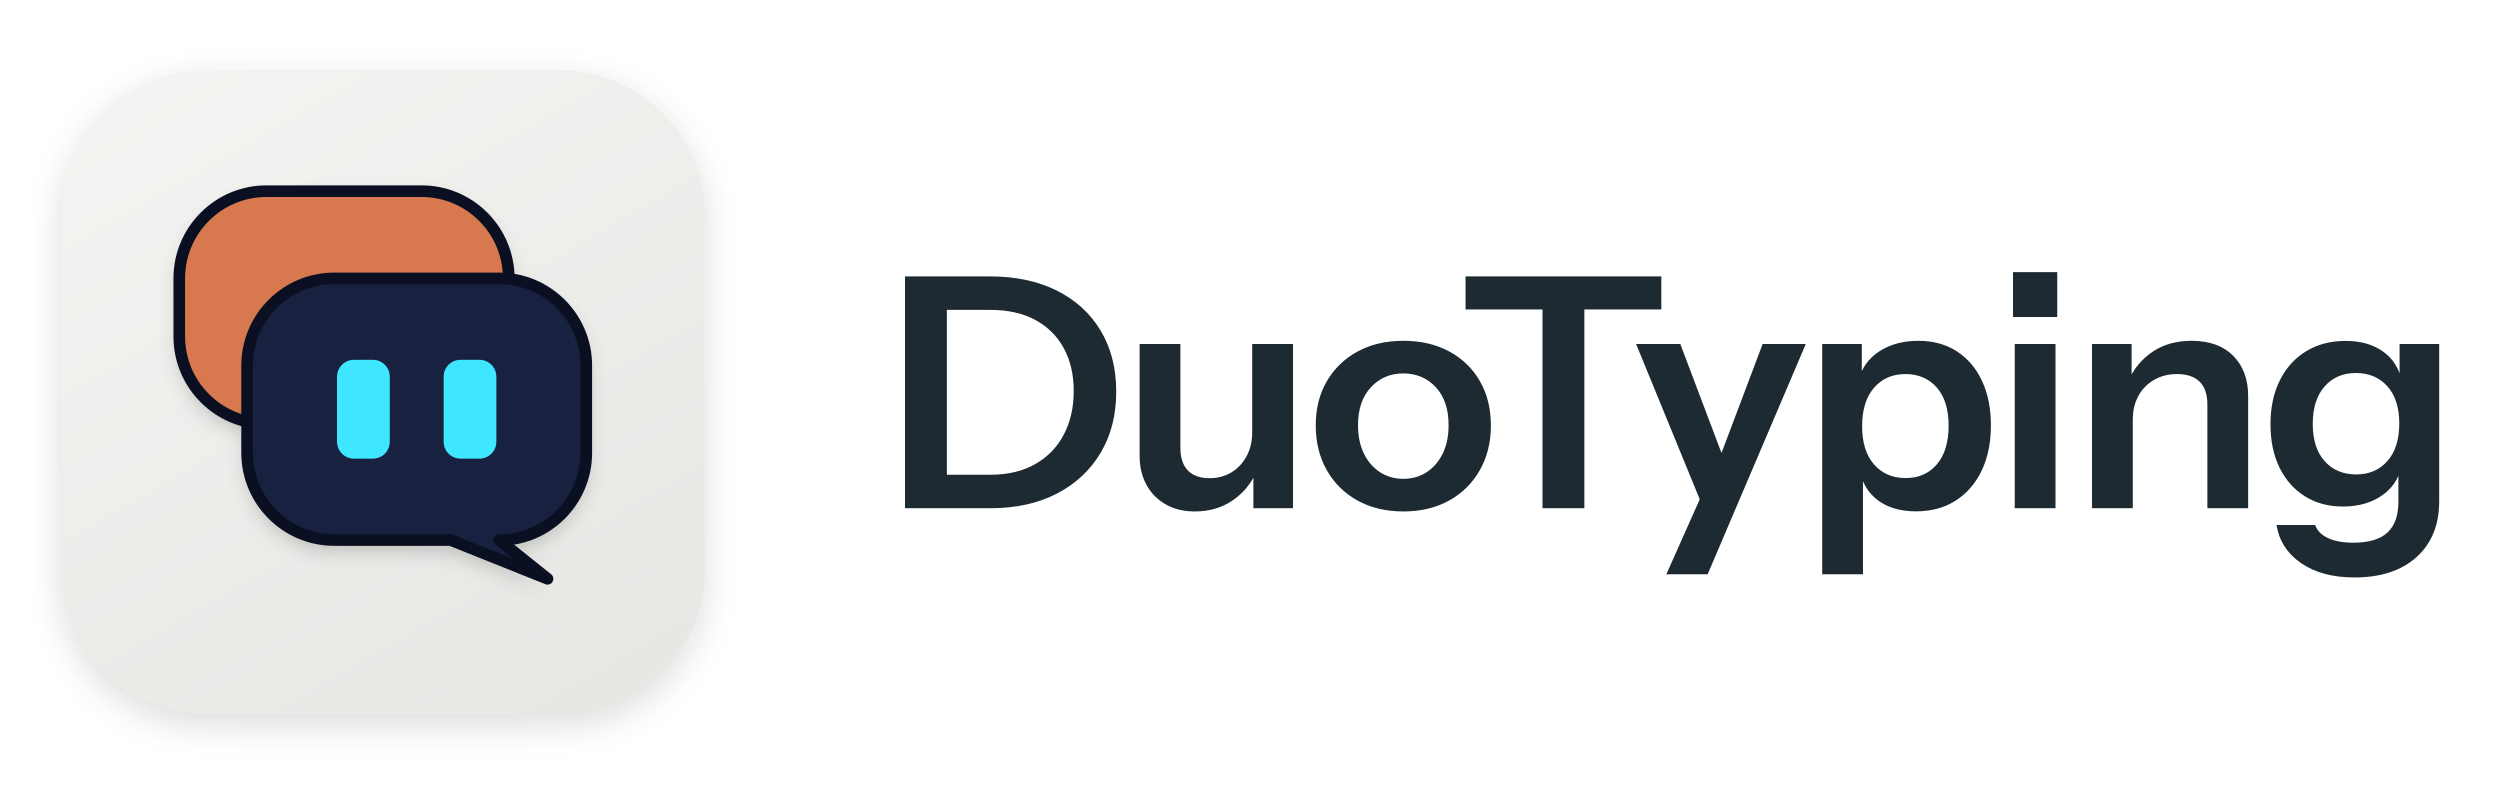
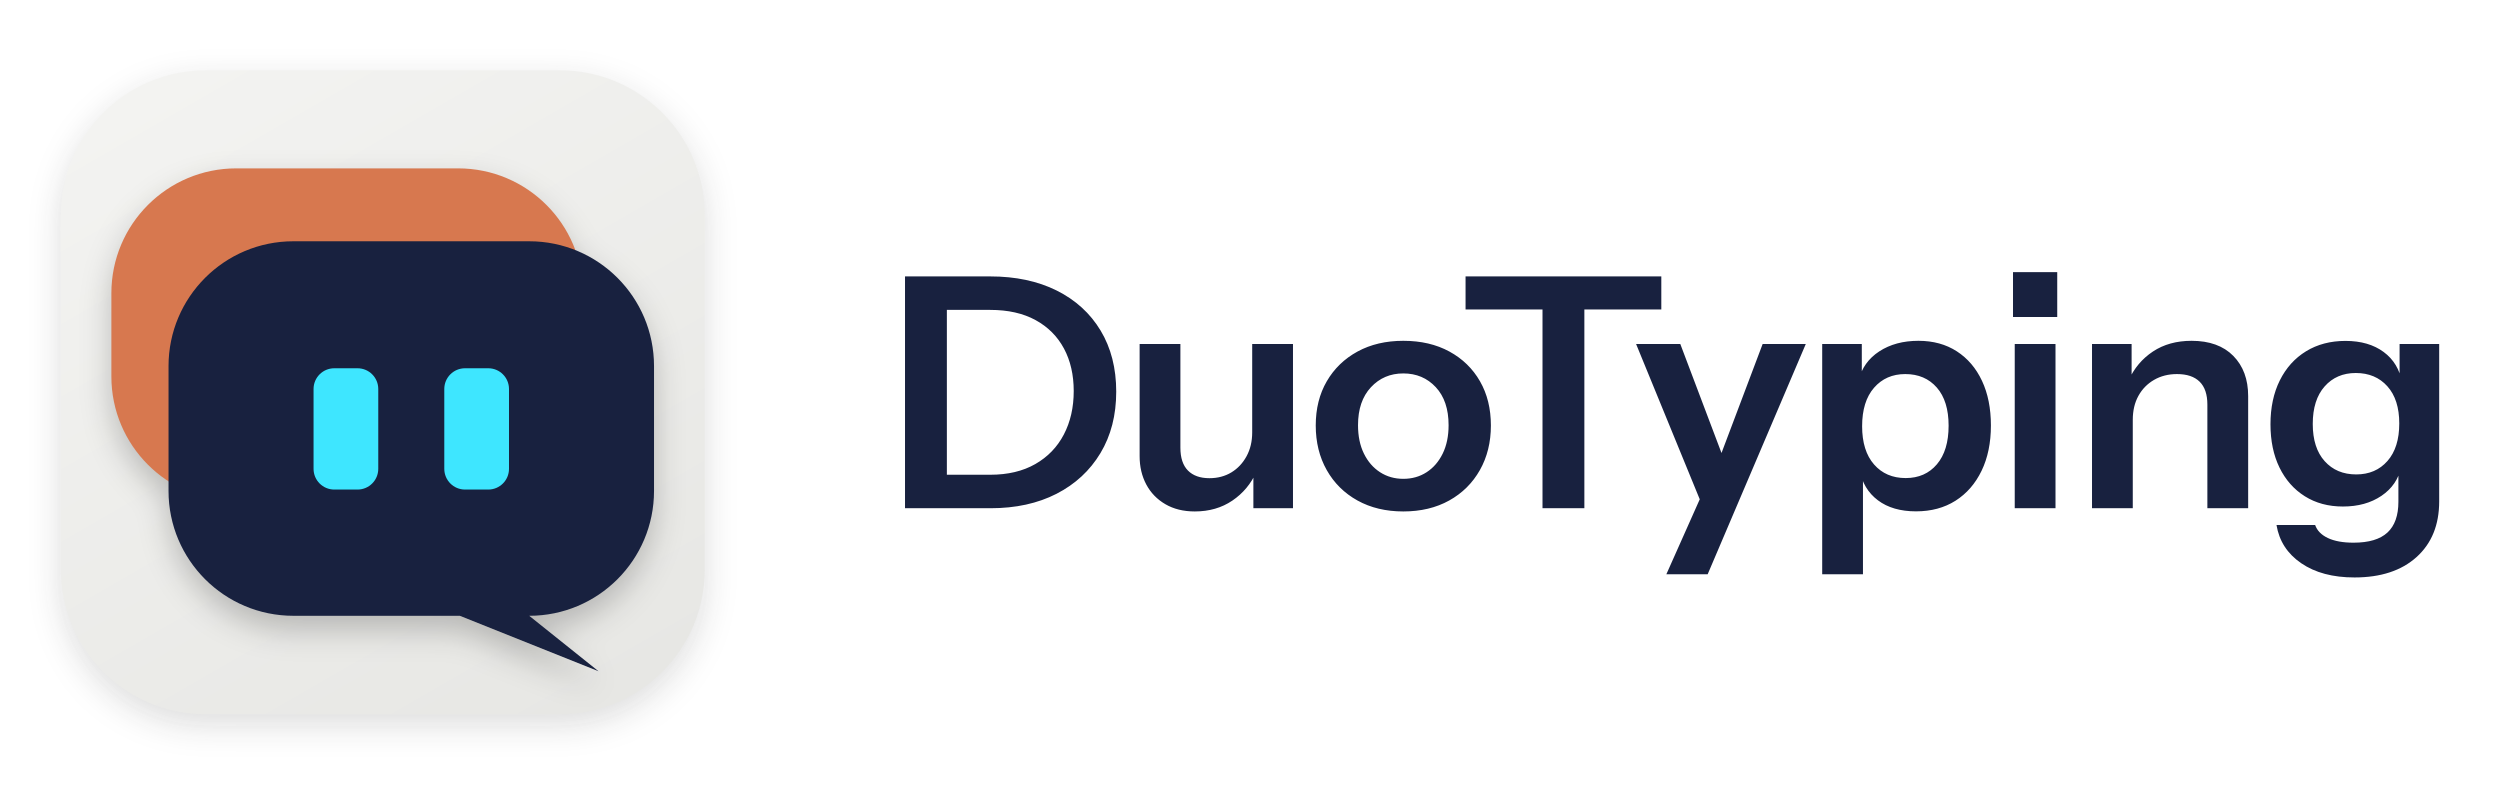
<svg xmlns="http://www.w3.org/2000/svg" width="1212.14" height="380.44" viewBox="-30.22 -30.22 1242.36 380.44">
  <filter id="tf" x="-20%" y="-20%" width="140%" height="140%">
    <feGaussianBlur stdDeviation="8" />
  </filter>
  <rect x="0" y="5.33" width="320" height="320" rx="72" fill="#1A1B1E" opacity="0.15" filter="url(#tf)" />
  <svg x="0" y="0" width="320" height="320" viewBox="0 0 18 18">
    <defs>
      <linearGradient id="t18g" gradientUnits="userSpaceOnUse" x1="2.853" y1="-1.647" x2="15.147" y2="19.647">
        <stop offset="0" stop-color="#F4F4F2" />
        <stop offset="1" stop-color="#E6E6E3" />
      </linearGradient>
      <filter id="t18b" x="-20%" y="-20%" width="140%" height="140%">
        <feGaussianBlur stdDeviation="2.2" />
      </filter>
    </defs>
    <rect width="18" height="18" rx="4.05" fill="url(#t18g)" />
-     <g transform="translate(2.228 2.294) scale(0.13544)">
+     <g transform="translate(-1.254 -0.263) scale(0.19387)">
      <g filter="url(#t18b)" opacity="0.22" transform="translate(0 2)">
-         <path d="M26 8 H58 A18 18 0 0 1 76 26 V38 A18 18 0 0 1 58 56 H58 L68 64 L48 56 H26 A18 18 0 0 1 8 38 V26 A18 18 0 0 1 26 8 Z" />
+         <path d="M31.76 15.49 H63.76 A18 18 0 0 1 81.76 33.49 V45.49 A18 18 0 0 1 63.76 63.49 H63.76 L73.76 71.49 L53.76 63.49 H31.76 A18 18 0 0 1 13.76 45.49 V33.49 A18 18 0 0 1 31.76 15.49 Z" />
        <path d="M40 26 H74 A18 18 0 0 1 92 44 V62 A18 18 0 0 1 74 80 H74 L84 88 L64 80 H40 A18 18 0 0 1 22 62 V44 A18 18 0 0 1 40 26 Z" />
      </g>
-       <path d="M26 8 H58 A18 18 0 0 1 76 26 V38 A18 18 0 0 1 58 56 H58 L68 64 L48 56 H26 A18 18 0 0 1 8 38 V26 A18 18 0 0 1 26 8 Z" fill="#D7784F" stroke="#0A0F22" stroke-width="2.4" stroke-linejoin="round" />
-       <path d="M40 26 H74 A18 18 0 0 1 92 44 V62 A18 18 0 0 1 74 80 H74 L84 88 L64 80 H40 A18 18 0 0 1 22 62 V44 A18 18 0 0 1 40 26 Z" fill="#18213F" stroke="#0A0F22" stroke-width="2.4" stroke-linejoin="round" />
+       <path d="M31.76 15.49 H63.76 A18 18 0 0 1 81.76 33.49 V45.49 A18 18 0 0 1 63.76 63.49 H63.76 L73.76 71.49 L53.76 63.49 H31.76 A18 18 0 0 1 13.76 45.49 V33.49 A18 18 0 0 1 31.76 15.49 Z" fill="#D7784F" />
+       <path d="M40 26 H74 A18 18 0 0 1 92 44 V62 A18 18 0 0 1 74 80 H74 L84 88 L64 80 H40 A18 18 0 0 1 22 62 V44 A18 18 0 0 1 40 26 Z" fill="#18213F" />
      <g fill="#3EE6FF">
-         <rect x="40.56" y="42.80" width="10.88" height="20.40" rx="3.48" />
-         <rect x="62.56" y="42.80" width="10.88" height="20.40" rx="3.48" />
+         <rect x="42.91" y="44.31" width="9.33" height="17.49" rx="2.99" />
+         <rect x="61.76" y="44.31" width="9.33" height="17.49" rx="2.99" />
      </g>
    </g>
  </svg>
-   <path d="M432.16 217.6V200.96H461.87Q474.99 200.96 484.27 195.65Q493.55 190.35 498.45 180.96Q503.36 171.57 503.36 159.36Q503.36 147.31 498.51 138.24Q493.65 129.17 484.4 124.11Q475.15 119.04 461.87 119.04H432.48V102.4H461.87Q480.8 102.4 494.88 109.41Q508.96 116.43 516.72 129.31Q524.48 142.19 524.48 159.68Q524.48 177.17 516.64 190.21Q508.8 203.25 494.8 210.43Q480.8 217.6 462.03 217.6ZM419.52 217.6V102.4H440.32V217.6ZM563.52 219.2Q555.09 219.2 548.91 215.6Q542.72 212 539.41 205.79Q536.11 199.57 536.11 191.73V136H556.37V187.52Q556.37 195.09 560.13 198.88Q563.89 202.67 570.77 202.67Q576.96 202.67 581.71 199.79Q586.45 196.91 589.25 191.76Q592.05 186.61 592.05 179.95L594.13 199.52Q590.13 208.43 582.19 213.81Q574.24 219.2 563.52 219.2ZM592.64 217.6V198.4H592.05V136H612.32V217.6ZM667.15 219.2Q654.19 219.2 644.37 213.76Q634.56 208.32 629.09 198.64Q623.63 188.96 623.63 176.48Q623.63 163.95 629.12 154.51Q634.61 145.07 644.4 139.73Q654.19 134.4 667.15 134.4Q680.27 134.4 690.05 139.73Q699.84 145.07 705.25 154.51Q710.67 163.95 710.67 176.48Q710.67 188.96 705.2 198.64Q699.73 208.32 689.95 213.76Q680.16 219.2 667.15 219.2ZM667.15 202.99Q673.65 202.99 678.72 199.71Q683.79 196.43 686.72 190.45Q689.65 184.48 689.65 176.32Q689.65 164.27 683.28 157.44Q676.91 150.61 667.15 150.61Q657.44 150.61 651.04 157.49Q644.64 164.37 644.64 176.32Q644.64 184.48 647.57 190.45Q650.51 196.43 655.6 199.71Q660.69 202.99 667.15 202.99ZM736.32 217.6V118.83H698.08V102.4H795.36V118.83H757.12V217.6ZM797.87 250.4 818.99 202.99 822.72 196.91 845.71 136H867.15L818.4 250.4ZM815.95 216.8 782.83 136H804.8L832.48 209.23ZM921.92 219.15Q910.29 219.15 902.99 213.65Q895.68 208.16 893.87 198.45L895.57 198.24V250.4H875.31V136H894.99V154.4L893.44 154.03Q895.63 144.91 903.68 139.65Q911.73 134.4 923.15 134.4Q934.13 134.4 942.21 139.63Q950.29 144.85 954.72 154.29Q959.15 163.73 959.15 176.48Q959.15 189.39 954.51 198.99Q949.87 208.59 941.55 213.87Q933.23 219.15 921.92 219.15ZM916.8 202.61Q926.51 202.61 932.32 195.76Q938.13 188.91 938.13 176.59Q938.13 164.32 932.27 157.63Q926.4 150.93 916.59 150.93Q906.99 150.93 901.07 157.73Q895.15 164.53 895.15 176.85Q895.15 189.07 901.07 195.84Q906.99 202.61 916.8 202.61ZM970.99 217.6V136H991.25V217.6ZM970.13 122.56V100.27H992.11V122.56ZM1009.39 217.6V136H1029.07V155.2H1029.65V217.6ZM1066.72 217.6V166.08Q1066.72 158.51 1062.88 154.72Q1059.04 150.93 1051.63 150.93Q1045.23 150.93 1040.24 153.81Q1035.25 156.69 1032.45 161.76Q1029.65 166.83 1029.65 173.65L1027.57 154.08Q1031.63 145.07 1039.65 139.73Q1047.68 134.4 1058.88 134.4Q1072.21 134.4 1079.6 141.89Q1086.99 149.39 1086.99 161.87V217.6ZM1139.84 252Q1123.68 252 1113.36 244.93Q1103.04 237.87 1101.07 225.92H1120.27Q1121.71 230.08 1126.59 232.4Q1131.47 234.72 1139.36 234.72Q1150.77 234.72 1156.21 229.68Q1161.65 224.64 1161.65 214.4V196.75L1163.04 197.07Q1161.07 206.13 1153.23 211.44Q1145.39 216.75 1134.08 216.75Q1123.25 216.75 1115.15 211.65Q1107.04 206.56 1102.56 197.39Q1098.08 188.21 1098.08 175.89Q1098.08 163.41 1102.72 154.08Q1107.36 144.75 1115.76 139.6Q1124.16 134.45 1135.36 134.45Q1146.88 134.45 1154.32 139.95Q1161.76 145.44 1163.47 155.2L1162.24 155.36V136H1181.92V214.19Q1181.92 231.73 1170.67 241.87Q1159.41 252 1139.84 252ZM1140.69 200.8Q1150.35 200.8 1156.21 194.13Q1162.08 187.47 1162.08 175.47Q1162.08 163.57 1156.16 156.99Q1150.24 150.4 1140.48 150.4Q1130.88 150.4 1124.99 157.07Q1119.09 163.73 1119.09 175.73Q1119.09 187.63 1125.01 194.21Q1130.93 200.8 1140.69 200.8Z" fill="#1E2A32" />
+   <path d="M432.16 217.6V200.96H461.87Q474.99 200.96 484.27 195.65Q493.55 190.35 498.45 180.96Q503.36 171.57 503.36 159.36Q503.36 147.31 498.51 138.24Q493.65 129.17 484.4 124.11Q475.15 119.04 461.87 119.04H432.48V102.4H461.87Q480.8 102.4 494.88 109.41Q508.96 116.43 516.72 129.31Q524.48 142.19 524.48 159.68Q524.48 177.17 516.64 190.21Q508.8 203.25 494.8 210.43Q480.8 217.6 462.03 217.6ZM419.52 217.6V102.4H440.32V217.6ZM563.52 219.2Q555.09 219.2 548.91 215.6Q542.72 212 539.41 205.79Q536.11 199.57 536.11 191.73V136H556.37V187.52Q556.37 195.09 560.13 198.88Q563.89 202.67 570.77 202.67Q576.96 202.67 581.71 199.79Q586.45 196.91 589.25 191.76Q592.05 186.61 592.05 179.95L594.13 199.52Q590.13 208.43 582.19 213.81Q574.24 219.2 563.52 219.2ZM592.64 217.6V198.4H592.05V136H612.32V217.6ZM667.15 219.2Q654.19 219.2 644.37 213.76Q634.56 208.32 629.09 198.64Q623.63 188.96 623.63 176.48Q623.63 163.95 629.12 154.51Q634.61 145.07 644.4 139.73Q654.19 134.4 667.15 134.4Q680.27 134.4 690.05 139.73Q699.84 145.07 705.25 154.51Q710.67 163.95 710.67 176.48Q710.67 188.96 705.2 198.64Q699.73 208.32 689.95 213.76Q680.16 219.2 667.15 219.2ZM667.15 202.99Q673.65 202.99 678.72 199.71Q683.79 196.43 686.72 190.45Q689.65 184.48 689.65 176.32Q689.65 164.27 683.28 157.44Q676.91 150.61 667.15 150.61Q657.44 150.61 651.04 157.49Q644.64 164.37 644.64 176.32Q644.64 184.48 647.57 190.45Q650.51 196.43 655.6 199.71Q660.69 202.99 667.15 202.99ZM736.32 217.6V118.83H698.08V102.4H795.36V118.83H757.12V217.6ZM797.87 250.4 818.99 202.99 822.72 196.91 845.71 136H867.15L818.4 250.4ZM815.95 216.8 782.83 136H804.8L832.48 209.23ZM921.92 219.15Q910.29 219.15 902.99 213.65Q895.68 208.16 893.87 198.45L895.57 198.24V250.4H875.31V136H894.99V154.4L893.44 154.03Q895.63 144.91 903.68 139.65Q911.73 134.4 923.15 134.4Q934.13 134.4 942.21 139.63Q950.29 144.85 954.72 154.29Q959.15 163.73 959.15 176.48Q959.15 189.39 954.51 198.99Q949.87 208.59 941.55 213.87Q933.23 219.15 921.92 219.15ZM916.8 202.61Q926.51 202.61 932.32 195.76Q938.13 188.91 938.13 176.59Q938.13 164.32 932.27 157.63Q926.4 150.93 916.59 150.93Q906.99 150.93 901.07 157.73Q895.15 164.53 895.15 176.85Q895.15 189.07 901.07 195.84Q906.99 202.61 916.8 202.61ZM970.99 217.6V136H991.25V217.6ZM970.13 122.56V100.27H992.11V122.56ZM1009.39 217.6V136H1029.07V155.2H1029.65V217.6ZM1066.72 217.6V166.08Q1066.72 158.51 1062.88 154.72Q1059.04 150.93 1051.63 150.93Q1045.23 150.93 1040.24 153.81Q1035.25 156.69 1032.45 161.76Q1029.65 166.83 1029.65 173.65L1027.57 154.08Q1031.63 145.07 1039.65 139.73Q1047.68 134.4 1058.88 134.4Q1072.21 134.4 1079.6 141.89Q1086.99 149.39 1086.99 161.87V217.6ZM1139.84 252Q1123.68 252 1113.36 244.93Q1103.04 237.87 1101.07 225.92H1120.27Q1121.71 230.08 1126.59 232.4Q1131.47 234.72 1139.36 234.72Q1150.77 234.72 1156.21 229.68Q1161.65 224.64 1161.65 214.4V196.75L1163.04 197.07Q1161.07 206.13 1153.23 211.44Q1145.39 216.75 1134.08 216.75Q1123.25 216.75 1115.15 211.65Q1107.04 206.56 1102.56 197.39Q1098.08 188.21 1098.08 175.89Q1098.08 163.41 1102.72 154.08Q1107.36 144.75 1115.76 139.6Q1124.16 134.45 1135.36 134.45Q1146.88 134.45 1154.32 139.95Q1161.76 145.44 1163.47 155.2L1162.24 155.36V136H1181.92V214.19Q1181.92 231.73 1170.67 241.87Q1159.41 252 1139.84 252ZM1140.69 200.8Q1150.35 200.8 1156.21 194.13Q1162.08 187.47 1162.08 175.47Q1162.08 163.57 1156.16 156.99Q1150.24 150.4 1140.48 150.4Q1130.88 150.4 1124.99 157.07Q1119.09 163.73 1119.09 175.73Q1119.09 187.63 1125.01 194.21Q1130.93 200.8 1140.69 200.8Z" fill="#18213F" />
</svg>
